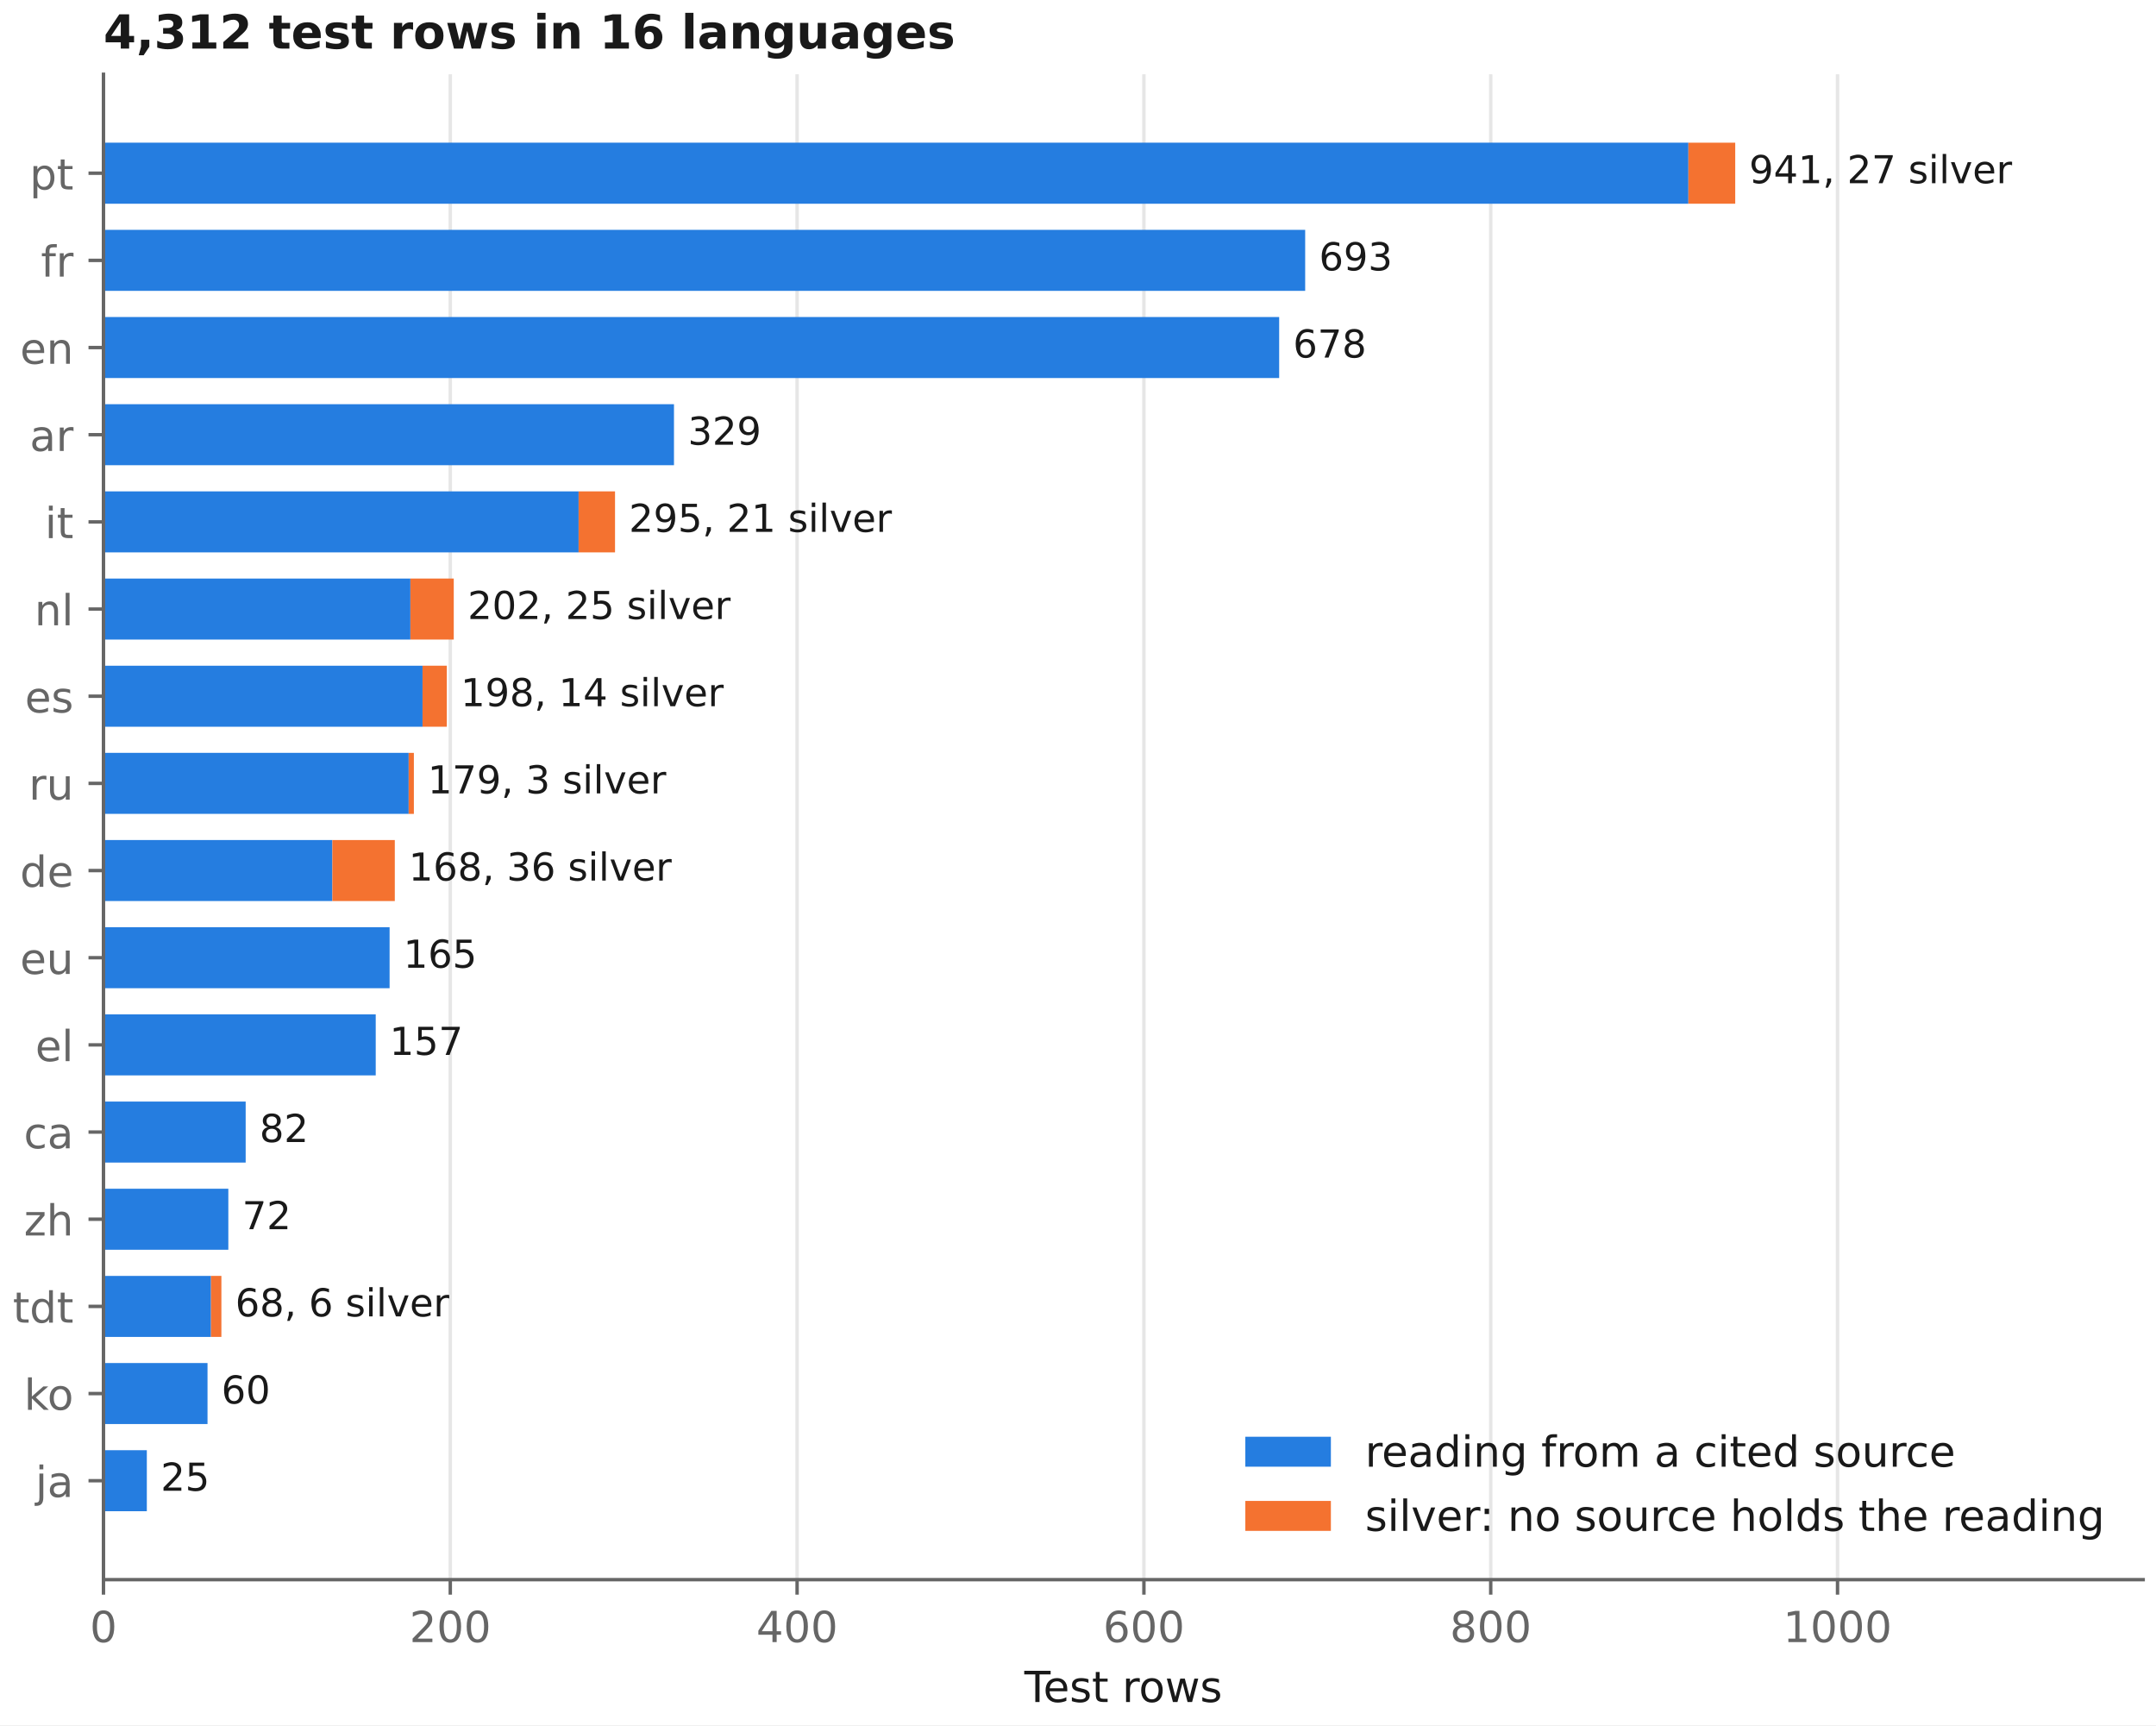
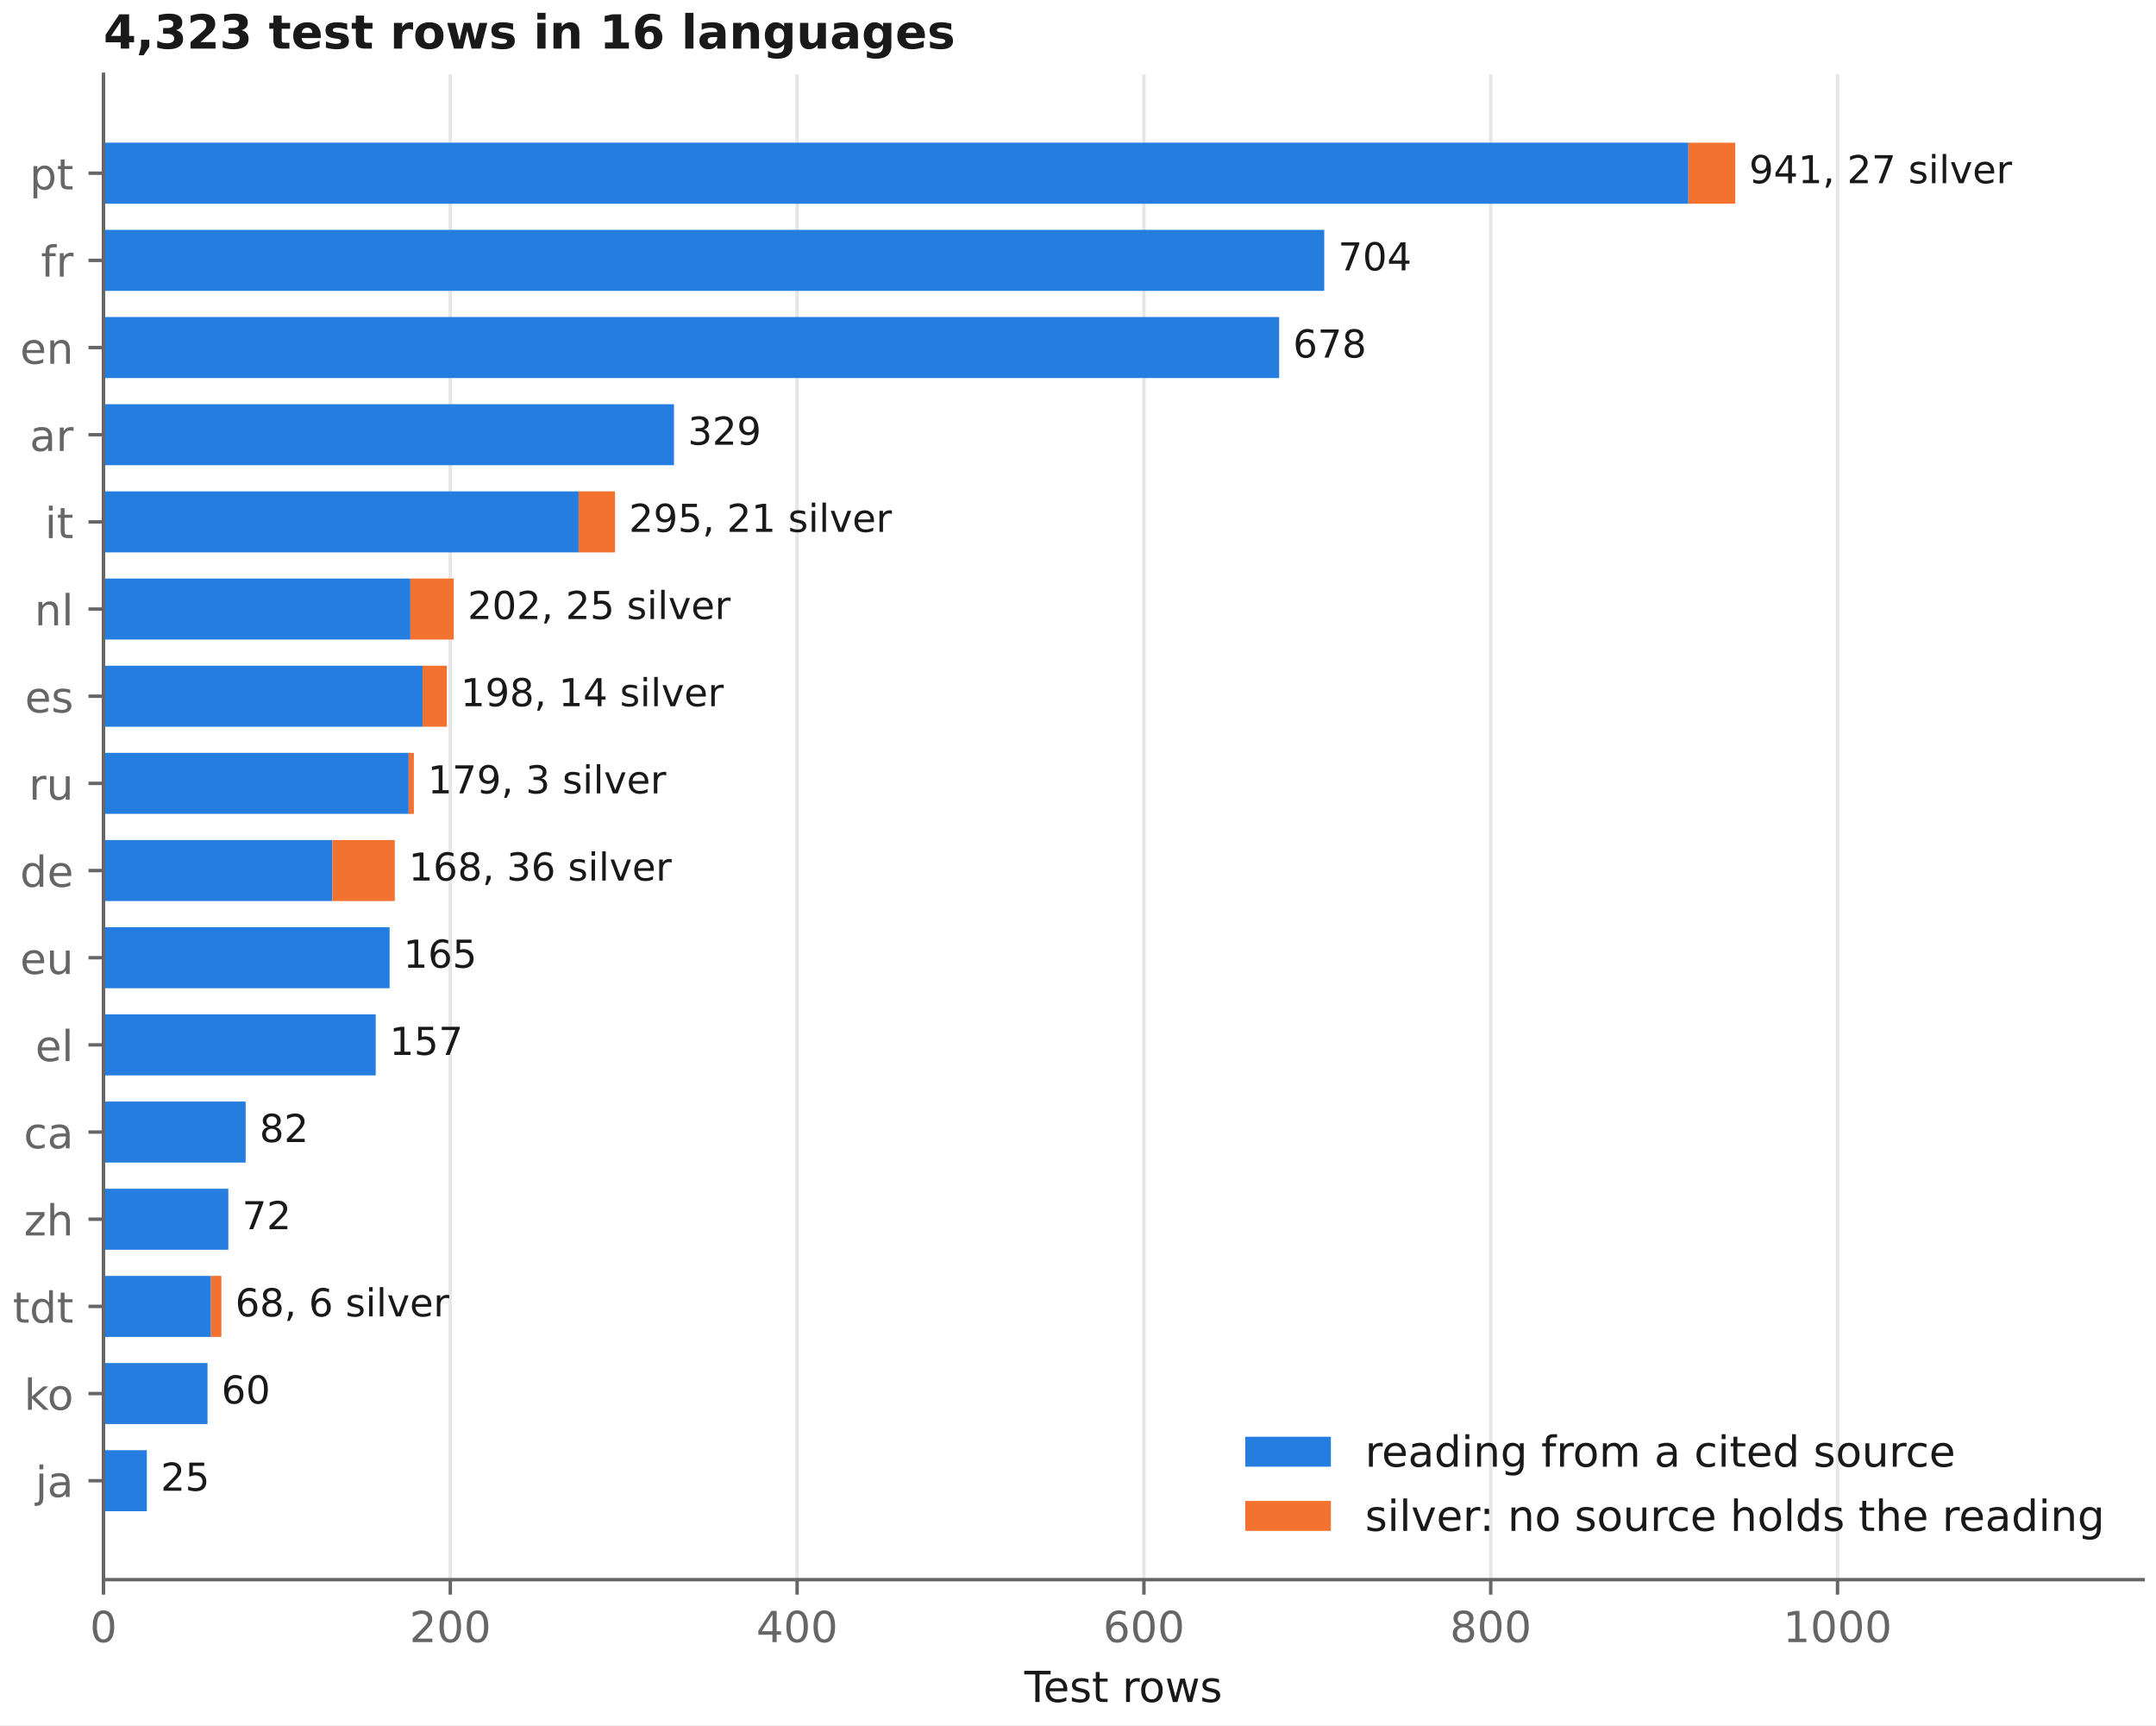
<svg xmlns="http://www.w3.org/2000/svg" xmlns:xlink="http://www.w3.org/1999/xlink" width="504pt" height="403.2pt" viewBox="0 0 504 403.2" version="1.1">
  <defs>
    <style type="text/css">*{stroke-linejoin: round; stroke-linecap: butt}</style>
  </defs>
  <g id="figure_1">
    <g id="patch_1">
      <path d="M 0 403.2  L 504 403.2  L 504 0  L 0 0  z " style="fill: #ffffff" />
    </g>
    <g id="axes_1">
      <g id="patch_2">
        <path d="M 24.189 369.2  L 501 369.2  L 501 17.359  L 24.189 17.359  z " style="fill: #ffffff" />
      </g>
      <g id="matplotlib.axis_1">
        <g id="xtick_1">
          <g id="line2d_1">
            <path d="M 24.189 369.2  L 24.189 17.359  " clip-path="url(#paf723ce318)" style="fill: none; stroke: #e6e6e6; stroke-width: 0.8; stroke-linecap: square" />
          </g>
          <g id="line2d_2">
            <defs>
              <path id="m0db574f044" d="M 0 0  L 0 3.5  " style="stroke: #666666; stroke-width: 0.8" />
            </defs>
            <g>
              <use xlink:href="#m0db574f044" x="24.189" y="369.2" style="fill: #666666; stroke: #666666; stroke-width: 0.8" />
            </g>
          </g>
          <g id="text_1">
            <text style="font-size: 10px; font-family: 'DejaVu Sans', 'Bitstream Vera Sans', 'Computer Modern Sans Serif', 'Lucida Grande', 'Verdana', 'Geneva', 'Lucid', 'Arial', 'Helvetica', 'Avant Garde', sans-serif; text-anchor: middle; fill: #666666" x="24.189" y="383.797" transform="rotate(-0 24.1893 383.7974)">0</text>
          </g>
        </g>
        <g id="xtick_2">
          <g id="line2d_3">
            <path d="M 105.262 369.2  L 105.262 17.359  " clip-path="url(#paf723ce318)" style="fill: none; stroke: #e6e6e6; stroke-width: 0.8; stroke-linecap: square" />
          </g>
          <g id="line2d_4">
            <g>
              <use xlink:href="#m0db574f044" x="105.262" y="369.2" style="fill: #666666; stroke: #666666; stroke-width: 0.8" />
            </g>
          </g>
          <g id="text_2">
            <text style="font-size: 10px; font-family: 'DejaVu Sans', 'Bitstream Vera Sans', 'Computer Modern Sans Serif', 'Lucida Grande', 'Verdana', 'Geneva', 'Lucid', 'Arial', 'Helvetica', 'Avant Garde', sans-serif; text-anchor: middle; fill: #666666" x="105.262" y="383.797" transform="rotate(-0 105.2623 383.7974)">200</text>
          </g>
        </g>
        <g id="xtick_3">
          <g id="line2d_5">
            <path d="M 186.335 369.2  L 186.335 17.359  " clip-path="url(#paf723ce318)" style="fill: none; stroke: #e6e6e6; stroke-width: 0.8; stroke-linecap: square" />
          </g>
          <g id="line2d_6">
            <g>
              <use xlink:href="#m0db574f044" x="186.335" y="369.2" style="fill: #666666; stroke: #666666; stroke-width: 0.8" />
            </g>
          </g>
          <g id="text_3">
            <text style="font-size: 10px; font-family: 'DejaVu Sans', 'Bitstream Vera Sans', 'Computer Modern Sans Serif', 'Lucida Grande', 'Verdana', 'Geneva', 'Lucid', 'Arial', 'Helvetica', 'Avant Garde', sans-serif; text-anchor: middle; fill: #666666" x="186.335" y="383.797" transform="rotate(-0 186.3353 383.7974)">400</text>
          </g>
        </g>
        <g id="xtick_4">
          <g id="line2d_7">
            <path d="M 267.408 369.2  L 267.408 17.359  " clip-path="url(#paf723ce318)" style="fill: none; stroke: #e6e6e6; stroke-width: 0.8; stroke-linecap: square" />
          </g>
          <g id="line2d_8">
            <g>
              <use xlink:href="#m0db574f044" x="267.408" y="369.2" style="fill: #666666; stroke: #666666; stroke-width: 0.8" />
            </g>
          </g>
          <g id="text_4">
            <text style="font-size: 10px; font-family: 'DejaVu Sans', 'Bitstream Vera Sans', 'Computer Modern Sans Serif', 'Lucida Grande', 'Verdana', 'Geneva', 'Lucid', 'Arial', 'Helvetica', 'Avant Garde', sans-serif; text-anchor: middle; fill: #666666" x="267.408" y="383.797" transform="rotate(-0 267.4082 383.7974)">600</text>
          </g>
        </g>
        <g id="xtick_5">
          <g id="line2d_9">
            <path d="M 348.481 369.2  L 348.481 17.359  " clip-path="url(#paf723ce318)" style="fill: none; stroke: #e6e6e6; stroke-width: 0.8; stroke-linecap: square" />
          </g>
          <g id="line2d_10">
            <g>
              <use xlink:href="#m0db574f044" x="348.481" y="369.2" style="fill: #666666; stroke: #666666; stroke-width: 0.8" />
            </g>
          </g>
          <g id="text_5">
            <text style="font-size: 10px; font-family: 'DejaVu Sans', 'Bitstream Vera Sans', 'Computer Modern Sans Serif', 'Lucida Grande', 'Verdana', 'Geneva', 'Lucid', 'Arial', 'Helvetica', 'Avant Garde', sans-serif; text-anchor: middle; fill: #666666" x="348.481" y="383.797" transform="rotate(-0 348.4812 383.7974)">800</text>
          </g>
        </g>
        <g id="xtick_6">
          <g id="line2d_11">
            <path d="M 429.554 369.2  L 429.554 17.359  " clip-path="url(#paf723ce318)" style="fill: none; stroke: #e6e6e6; stroke-width: 0.8; stroke-linecap: square" />
          </g>
          <g id="line2d_12">
            <g>
              <use xlink:href="#m0db574f044" x="429.554" y="369.2" style="fill: #666666; stroke: #666666; stroke-width: 0.8" />
            </g>
          </g>
          <g id="text_6">
            <text style="font-size: 10px; font-family: 'DejaVu Sans', 'Bitstream Vera Sans', 'Computer Modern Sans Serif', 'Lucida Grande', 'Verdana', 'Geneva', 'Lucid', 'Arial', 'Helvetica', 'Avant Garde', sans-serif; text-anchor: middle; fill: #666666" x="429.554" y="383.797" transform="rotate(-0 429.5542 383.7974)">1000</text>
          </g>
        </g>
        <g id="text_7">
          <text style="font-size: 10px; font-family: 'DejaVu Sans', 'Bitstream Vera Sans', 'Computer Modern Sans Serif', 'Lucida Grande', 'Verdana', 'Geneva', 'Lucid', 'Arial', 'Helvetica', 'Avant Garde', sans-serif; text-anchor: middle; fill: #191919" x="262.595" y="397.797" transform="rotate(-0 262.5945 397.7974)">Test rows</text>
        </g>
      </g>
      <g id="matplotlib.axis_2">
        <g id="ytick_1">
          <g id="line2d_13">
            <defs>
              <path id="m9a97e96fcf" d="M 0 0  L -3.5 0  " style="stroke: #666666; stroke-width: 0.8" />
            </defs>
            <g>
              <use xlink:href="#m9a97e96fcf" x="24.189" y="346.076" style="fill: #666666; stroke: #666666; stroke-width: 0.8" />
            </g>
          </g>
          <g id="text_8">
            <text style="font-size: 10px; font-family: 'DejaVu Sans', 'Bitstream Vera Sans', 'Computer Modern Sans Serif', 'Lucida Grande', 'Verdana', 'Geneva', 'Lucid', 'Arial', 'Helvetica', 'Avant Garde', sans-serif; text-anchor: end; fill: #666666" x="17.189" y="349.876" transform="rotate(-0 17.1893 349.8757)">ja</text>
          </g>
        </g>
        <g id="ytick_2">
          <g id="line2d_14">
            <g>
              <use xlink:href="#m9a97e96fcf" x="24.189" y="325.703" style="fill: #666666; stroke: #666666; stroke-width: 0.8" />
            </g>
          </g>
          <g id="text_9">
            <text style="font-size: 10px; font-family: 'DejaVu Sans', 'Bitstream Vera Sans', 'Computer Modern Sans Serif', 'Lucida Grande', 'Verdana', 'Geneva', 'Lucid', 'Arial', 'Helvetica', 'Avant Garde', sans-serif; text-anchor: end; fill: #666666" x="17.189" y="329.503" transform="rotate(-0 17.1893 329.5027)">ko</text>
          </g>
        </g>
        <g id="ytick_3">
          <g id="line2d_15">
            <g>
              <use xlink:href="#m9a97e96fcf" x="24.189" y="305.33" style="fill: #666666; stroke: #666666; stroke-width: 0.8" />
            </g>
          </g>
          <g id="text_10">
            <text style="font-size: 10px; font-family: 'DejaVu Sans', 'Bitstream Vera Sans', 'Computer Modern Sans Serif', 'Lucida Grande', 'Verdana', 'Geneva', 'Lucid', 'Arial', 'Helvetica', 'Avant Garde', sans-serif; text-anchor: end; fill: #666666" x="17.189" y="309.13" transform="rotate(-0 17.1893 309.1297)">tdt</text>
          </g>
        </g>
        <g id="ytick_4">
          <g id="line2d_16">
            <g>
              <use xlink:href="#m9a97e96fcf" x="24.189" y="284.958" style="fill: #666666; stroke: #666666; stroke-width: 0.8" />
            </g>
          </g>
          <g id="text_11">
            <text style="font-size: 10px; font-family: 'DejaVu Sans', 'Bitstream Vera Sans', 'Computer Modern Sans Serif', 'Lucida Grande', 'Verdana', 'Geneva', 'Lucid', 'Arial', 'Helvetica', 'Avant Garde', sans-serif; text-anchor: end; fill: #666666" x="17.189" y="288.757" transform="rotate(-0 17.1893 288.7567)">zh</text>
          </g>
        </g>
        <g id="ytick_5">
          <g id="line2d_17">
            <g>
              <use xlink:href="#m9a97e96fcf" x="24.189" y="264.585" style="fill: #666666; stroke: #666666; stroke-width: 0.8" />
            </g>
          </g>
          <g id="text_12">
            <text style="font-size: 10px; font-family: 'DejaVu Sans', 'Bitstream Vera Sans', 'Computer Modern Sans Serif', 'Lucida Grande', 'Verdana', 'Geneva', 'Lucid', 'Arial', 'Helvetica', 'Avant Garde', sans-serif; text-anchor: end; fill: #666666" x="17.189" y="268.383" transform="rotate(-0 17.1893 268.3834)">ca</text>
          </g>
        </g>
        <g id="ytick_6">
          <g id="line2d_18">
            <g>
              <use xlink:href="#m9a97e96fcf" x="24.189" y="244.212" style="fill: #666666; stroke: #666666; stroke-width: 0.8" />
            </g>
          </g>
          <g id="text_13">
            <text style="font-size: 10px; font-family: 'DejaVu Sans', 'Bitstream Vera Sans', 'Computer Modern Sans Serif', 'Lucida Grande', 'Verdana', 'Geneva', 'Lucid', 'Arial', 'Helvetica', 'Avant Garde', sans-serif; text-anchor: end; fill: #666666" x="17.189" y="248.011" transform="rotate(-0 17.1893 248.0108)">el</text>
          </g>
        </g>
        <g id="ytick_7">
          <g id="line2d_19">
            <g>
              <use xlink:href="#m9a97e96fcf" x="24.189" y="223.839" style="fill: #666666; stroke: #666666; stroke-width: 0.8" />
            </g>
          </g>
          <g id="text_14">
            <text style="font-size: 10px; font-family: 'DejaVu Sans', 'Bitstream Vera Sans', 'Computer Modern Sans Serif', 'Lucida Grande', 'Verdana', 'Geneva', 'Lucid', 'Arial', 'Helvetica', 'Avant Garde', sans-serif; text-anchor: end; fill: #666666" x="17.189" y="227.637" transform="rotate(-0 17.1893 227.6374)">eu</text>
          </g>
        </g>
        <g id="ytick_8">
          <g id="line2d_20">
            <g>
              <use xlink:href="#m9a97e96fcf" x="24.189" y="203.466" style="fill: #666666; stroke: #666666; stroke-width: 0.8" />
            </g>
          </g>
          <g id="text_15">
            <text style="font-size: 10px; font-family: 'DejaVu Sans', 'Bitstream Vera Sans', 'Computer Modern Sans Serif', 'Lucida Grande', 'Verdana', 'Geneva', 'Lucid', 'Arial', 'Helvetica', 'Avant Garde', sans-serif; text-anchor: end; fill: #666666" x="17.189" y="207.265" transform="rotate(-0 17.1893 207.2648)">de</text>
          </g>
        </g>
        <g id="ytick_9">
          <g id="line2d_21">
            <g>
              <use xlink:href="#m9a97e96fcf" x="24.189" y="183.093" style="fill: #666666; stroke: #666666; stroke-width: 0.8" />
            </g>
          </g>
          <g id="text_16">
            <text style="font-size: 10px; font-family: 'DejaVu Sans', 'Bitstream Vera Sans', 'Computer Modern Sans Serif', 'Lucida Grande', 'Verdana', 'Geneva', 'Lucid', 'Arial', 'Helvetica', 'Avant Garde', sans-serif; text-anchor: end; fill: #666666" x="17.189" y="186.891" transform="rotate(-0 17.1893 186.8915)">ru</text>
          </g>
        </g>
        <g id="ytick_10">
          <g id="line2d_22">
            <g>
              <use xlink:href="#m9a97e96fcf" x="24.189" y="162.72" style="fill: #666666; stroke: #666666; stroke-width: 0.8" />
            </g>
          </g>
          <g id="text_17">
            <text style="font-size: 10px; font-family: 'DejaVu Sans', 'Bitstream Vera Sans', 'Computer Modern Sans Serif', 'Lucida Grande', 'Verdana', 'Geneva', 'Lucid', 'Arial', 'Helvetica', 'Avant Garde', sans-serif; text-anchor: end; fill: #666666" x="17.189" y="166.519" transform="rotate(-0 17.1893 166.5185)">es</text>
          </g>
        </g>
        <g id="ytick_11">
          <g id="line2d_23">
            <g>
              <use xlink:href="#m9a97e96fcf" x="24.189" y="142.347" style="fill: #666666; stroke: #666666; stroke-width: 0.8" />
            </g>
          </g>
          <g id="text_18">
            <text style="font-size: 10px; font-family: 'DejaVu Sans', 'Bitstream Vera Sans', 'Computer Modern Sans Serif', 'Lucida Grande', 'Verdana', 'Geneva', 'Lucid', 'Arial', 'Helvetica', 'Avant Garde', sans-serif; text-anchor: end; fill: #666666" x="17.189" y="146.146" transform="rotate(-0 17.1893 146.1459)">nl</text>
          </g>
        </g>
        <g id="ytick_12">
          <g id="line2d_24">
            <g>
              <use xlink:href="#m9a97e96fcf" x="24.189" y="121.974" style="fill: #666666; stroke: #666666; stroke-width: 0.8" />
            </g>
          </g>
          <g id="text_19">
            <text style="font-size: 10px; font-family: 'DejaVu Sans', 'Bitstream Vera Sans', 'Computer Modern Sans Serif', 'Lucida Grande', 'Verdana', 'Geneva', 'Lucid', 'Arial', 'Helvetica', 'Avant Garde', sans-serif; text-anchor: end; fill: #666666" x="17.189" y="125.773" transform="rotate(-0 17.1893 125.773)">it</text>
          </g>
        </g>
        <g id="ytick_13">
          <g id="line2d_25">
            <g>
              <use xlink:href="#m9a97e96fcf" x="24.189" y="101.601" style="fill: #666666; stroke: #666666; stroke-width: 0.8" />
            </g>
          </g>
          <g id="text_20">
            <text style="font-size: 10px; font-family: 'DejaVu Sans', 'Bitstream Vera Sans', 'Computer Modern Sans Serif', 'Lucida Grande', 'Verdana', 'Geneva', 'Lucid', 'Arial', 'Helvetica', 'Avant Garde', sans-serif; text-anchor: end; fill: #666666" x="17.189" y="105.4" transform="rotate(-0 17.1893 105.3996)">ar</text>
          </g>
        </g>
        <g id="ytick_14">
          <g id="line2d_26">
            <g>
              <use xlink:href="#m9a97e96fcf" x="24.189" y="81.228" style="fill: #666666; stroke: #666666; stroke-width: 0.8" />
            </g>
          </g>
          <g id="text_21">
            <text style="font-size: 10px; font-family: 'DejaVu Sans', 'Bitstream Vera Sans', 'Computer Modern Sans Serif', 'Lucida Grande', 'Verdana', 'Geneva', 'Lucid', 'Arial', 'Helvetica', 'Avant Garde', sans-serif; text-anchor: end; fill: #666666" x="17.189" y="85.027" transform="rotate(-0 17.1893 85.02662)">en</text>
          </g>
        </g>
        <g id="ytick_15">
          <g id="line2d_27">
            <g>
              <use xlink:href="#m9a97e96fcf" x="24.189" y="60.855" style="fill: #666666; stroke: #666666; stroke-width: 0.8" />
            </g>
          </g>
          <g id="text_22">
            <text style="font-size: 10px; font-family: 'DejaVu Sans', 'Bitstream Vera Sans', 'Computer Modern Sans Serif', 'Lucida Grande', 'Verdana', 'Geneva', 'Lucid', 'Arial', 'Helvetica', 'Avant Garde', sans-serif; text-anchor: end; fill: #666666" x="17.189" y="64.654" transform="rotate(-0 17.1893 64.65404)">fr</text>
          </g>
        </g>
        <g id="ytick_16">
          <g id="line2d_28">
            <g>
              <use xlink:href="#m9a97e96fcf" x="24.189" y="40.482" style="fill: #666666; stroke: #666666; stroke-width: 0.8" />
            </g>
          </g>
          <g id="text_23">
            <text style="font-size: 10px; font-family: 'DejaVu Sans', 'Bitstream Vera Sans', 'Computer Modern Sans Serif', 'Lucida Grande', 'Verdana', 'Geneva', 'Lucid', 'Arial', 'Helvetica', 'Avant Garde', sans-serif; text-anchor: end; fill: #666666" x="17.189" y="44.281" transform="rotate(-0 17.1893 44.28067)">pt</text>
          </g>
        </g>
      </g>
      <g id="patch_3">
        <path d="M 24.189 353.207  L 34.323 353.207  L 34.323 338.946  L 24.189 338.946  z " clip-path="url(#paf723ce318)" style="fill: #257de0" />
      </g>
      <g id="patch_4">
        <path d="M 24.189 332.834  L 48.511 332.834  L 48.511 318.573  L 24.189 318.573  z " clip-path="url(#paf723ce318)" style="fill: #257de0" />
      </g>
      <g id="patch_5">
        <path d="M 24.189 312.461  L 49.322 312.461  L 49.322 298.2  L 24.189 298.2  z " clip-path="url(#paf723ce318)" style="fill: #257de0" />
      </g>
      <g id="patch_6">
        <path d="M 24.189 292.088  L 53.376 292.088  L 53.376 277.827  L 24.189 277.827  z " clip-path="url(#paf723ce318)" style="fill: #257de0" />
      </g>
      <g id="patch_7">
        <path d="M 24.189 271.715  L 57.429 271.715  L 57.429 257.454  L 24.189 257.454  z " clip-path="url(#paf723ce318)" style="fill: #257de0" />
      </g>
      <g id="patch_8">
        <path d="M 24.189 251.342  L 87.832 251.342  L 87.832 237.081  L 24.189 237.081  z " clip-path="url(#paf723ce318)" style="fill: #257de0" />
      </g>
      <g id="patch_9">
        <path d="M 24.189 230.969  L 91.075 230.969  L 91.075 216.708  L 24.189 216.708  z " clip-path="url(#paf723ce318)" style="fill: #257de0" />
      </g>
      <g id="patch_10">
        <path d="M 24.189 210.596  L 77.697 210.596  L 77.697 196.335  L 24.189 196.335  z " clip-path="url(#paf723ce318)" style="fill: #257de0" />
      </g>
      <g id="patch_11">
        <path d="M 24.189 190.223  L 95.534 190.223  L 95.534 175.962  L 24.189 175.962  z " clip-path="url(#paf723ce318)" style="fill: #257de0" />
      </g>
      <g id="patch_12">
        <path d="M 24.189 169.85  L 98.776 169.85  L 98.776 155.589  L 24.189 155.589  z " clip-path="url(#paf723ce318)" style="fill: #257de0" />
      </g>
      <g id="patch_13">
        <path d="M 24.189 149.477  L 95.939 149.477  L 95.939 135.216  L 24.189 135.216  z " clip-path="url(#paf723ce318)" style="fill: #257de0" />
      </g>
      <g id="patch_14">
        <path d="M 24.189 129.104  L 135.259 129.104  L 135.259 114.843  L 24.189 114.843  z " clip-path="url(#paf723ce318)" style="fill: #257de0" />
      </g>
      <g id="patch_15">
        <path d="M 24.189 108.731  L 157.554 108.731  L 157.554 94.47  L 24.189 94.47  z " clip-path="url(#paf723ce318)" style="fill: #257de0" />
      </g>
      <g id="patch_16">
        <path d="M 24.189 88.358  L 299.027 88.358  L 299.027 74.097  L 24.189 74.097  z " clip-path="url(#paf723ce318)" style="fill: #257de0" />
      </g>
      <g id="patch_17">
-         <path d="M 24.189 67.985  L 305.107 67.985  L 305.107 53.724  L 24.189 53.724  z " clip-path="url(#paf723ce318)" style="fill: #257de0" />
+         <path d="M 24.189 67.985  L 309.566 67.985  L 309.566 53.724  L 24.189 53.724  z " clip-path="url(#paf723ce318)" style="fill: #257de0" />
      </g>
      <g id="patch_18">
        <path d="M 24.189 47.612  L 394.693 47.612  L 394.693 33.351  L 24.189 33.351  z " clip-path="url(#paf723ce318)" style="fill: #257de0" />
      </g>
      <g id="patch_19">
        <path d="M 34.323 353.207  L 34.323 353.207  L 34.323 338.946  L 34.323 338.946  z " clip-path="url(#paf723ce318)" style="fill: #f47230" />
      </g>
      <g id="patch_20">
        <path d="M 48.511 332.834  L 48.511 332.834  L 48.511 318.573  L 48.511 318.573  z " clip-path="url(#paf723ce318)" style="fill: #f47230" />
      </g>
      <g id="patch_21">
        <path d="M 49.322 312.461  L 51.754 312.461  L 51.754 298.2  L 49.322 298.2  z " clip-path="url(#paf723ce318)" style="fill: #f47230" />
      </g>
      <g id="patch_22">
        <path d="M 53.376 292.088  L 53.376 292.088  L 53.376 277.827  L 53.376 277.827  z " clip-path="url(#paf723ce318)" style="fill: #f47230" />
      </g>
      <g id="patch_23">
        <path d="M 57.429 271.715  L 57.429 271.715  L 57.429 257.454  L 57.429 257.454  z " clip-path="url(#paf723ce318)" style="fill: #f47230" />
      </g>
      <g id="patch_24">
        <path d="M 87.832 251.342  L 87.832 251.342  L 87.832 237.081  L 87.832 237.081  z " clip-path="url(#paf723ce318)" style="fill: #f47230" />
      </g>
      <g id="patch_25">
        <path d="M 91.075 230.969  L 91.075 230.969  L 91.075 216.708  L 91.075 216.708  z " clip-path="url(#paf723ce318)" style="fill: #f47230" />
      </g>
      <g id="patch_26">
        <path d="M 77.697 210.596  L 92.291 210.596  L 92.291 196.335  L 77.697 196.335  z " clip-path="url(#paf723ce318)" style="fill: #f47230" />
      </g>
      <g id="patch_27">
        <path d="M 95.534 190.223  L 96.75 190.223  L 96.75 175.962  L 95.534 175.962  z " clip-path="url(#paf723ce318)" style="fill: #f47230" />
      </g>
      <g id="patch_28">
        <path d="M 98.776 169.85  L 104.452 169.85  L 104.452 155.589  L 98.776 155.589  z " clip-path="url(#paf723ce318)" style="fill: #f47230" />
      </g>
      <g id="patch_29">
        <path d="M 95.939 149.477  L 106.073 149.477  L 106.073 135.216  L 95.939 135.216  z " clip-path="url(#paf723ce318)" style="fill: #f47230" />
      </g>
      <g id="patch_30">
        <path d="M 135.259 129.104  L 143.772 129.104  L 143.772 114.843  L 135.259 114.843  z " clip-path="url(#paf723ce318)" style="fill: #f47230" />
      </g>
      <g id="patch_31">
        <path d="M 157.554 108.731  L 157.554 108.731  L 157.554 94.47  L 157.554 94.47  z " clip-path="url(#paf723ce318)" style="fill: #f47230" />
      </g>
      <g id="patch_32">
        <path d="M 299.027 88.358  L 299.027 88.358  L 299.027 74.097  L 299.027 74.097  z " clip-path="url(#paf723ce318)" style="fill: #f47230" />
      </g>
      <g id="patch_33">
-         <path d="M 305.107 67.985  L 305.107 67.985  L 305.107 53.724  L 305.107 53.724  z " clip-path="url(#paf723ce318)" style="fill: #f47230" />
+         <path d="M 309.566 67.985  L 309.566 67.985  L 309.566 53.724  L 309.566 53.724  z " clip-path="url(#paf723ce318)" style="fill: #f47230" />
      </g>
      <g id="patch_34">
        <path d="M 394.693 47.612  L 405.638 47.612  L 405.638 33.351  L 394.693 33.351  z " clip-path="url(#paf723ce318)" style="fill: #f47230" />
      </g>
      <g id="patch_35">
        <path d="M 24.189 369.2  L 24.189 17.359  " style="fill: none; stroke: #666666; stroke-width: 0.8; stroke-linejoin: miter; stroke-linecap: square" />
      </g>
      <g id="patch_36">
        <path d="M 24.189 369.2  L 501 369.2  " style="fill: none; stroke: #666666; stroke-width: 0.8; stroke-linejoin: miter; stroke-linecap: square" />
      </g>
      <g id="text_24">
        <text style="font-size: 9px; font-family: 'DejaVu Sans', 'Bitstream Vera Sans', 'Computer Modern Sans Serif', 'Lucida Grande', 'Verdana', 'Geneva', 'Lucid', 'Arial', 'Helvetica', 'Avant Garde', sans-serif; text-anchor: start; fill: #191919" x="37.566" y="348.414" transform="rotate(-0 37.56634 348.4143)">25</text>
      </g>
      <g id="text_25">
        <text style="font-size: 9px; font-family: 'DejaVu Sans', 'Bitstream Vera Sans', 'Computer Modern Sans Serif', 'Lucida Grande', 'Verdana', 'Geneva', 'Lucid', 'Arial', 'Helvetica', 'Avant Garde', sans-serif; text-anchor: start; fill: #191919" x="51.754" y="328.041" transform="rotate(-0 51.75411 328.0414)">60</text>
      </g>
      <g id="text_26">
        <text style="font-size: 9px; font-family: 'DejaVu Sans', 'Bitstream Vera Sans', 'Computer Modern Sans Serif', 'Lucida Grande', 'Verdana', 'Geneva', 'Lucid', 'Arial', 'Helvetica', 'Avant Garde', sans-serif; text-anchor: start; fill: #191919" x="54.997" y="307.669" transform="rotate(-0 54.99703 307.6687)">68, 6 silver</text>
      </g>
      <g id="text_27">
        <text style="font-size: 9px; font-family: 'DejaVu Sans', 'Bitstream Vera Sans', 'Computer Modern Sans Serif', 'Lucida Grande', 'Verdana', 'Geneva', 'Lucid', 'Arial', 'Helvetica', 'Avant Garde', sans-serif; text-anchor: start; fill: #191919" x="56.618" y="287.295" transform="rotate(-0 56.61849 287.2954)">72</text>
      </g>
      <g id="text_28">
        <text style="font-size: 9px; font-family: 'DejaVu Sans', 'Bitstream Vera Sans', 'Computer Modern Sans Serif', 'Lucida Grande', 'Verdana', 'Geneva', 'Lucid', 'Arial', 'Helvetica', 'Avant Garde', sans-serif; text-anchor: start; fill: #191919" x="60.672" y="266.922" transform="rotate(-0 60.67214 266.9224)">82</text>
      </g>
      <g id="text_29">
        <text style="font-size: 9px; font-family: 'DejaVu Sans', 'Bitstream Vera Sans', 'Computer Modern Sans Serif', 'Lucida Grande', 'Verdana', 'Geneva', 'Lucid', 'Arial', 'Helvetica', 'Avant Garde', sans-serif; text-anchor: start; fill: #191919" x="91.075" y="246.549" transform="rotate(-0 91.07451 246.5495)">157</text>
      </g>
      <g id="text_30">
        <text style="font-size: 9px; font-family: 'DejaVu Sans', 'Bitstream Vera Sans', 'Computer Modern Sans Serif', 'Lucida Grande', 'Verdana', 'Geneva', 'Lucid', 'Arial', 'Helvetica', 'Avant Garde', sans-serif; text-anchor: start; fill: #191919" x="94.317" y="226.176" transform="rotate(-0 94.31743 226.1765)">165</text>
      </g>
      <g id="text_31">
        <text style="font-size: 9px; font-family: 'DejaVu Sans', 'Bitstream Vera Sans', 'Computer Modern Sans Serif', 'Lucida Grande', 'Verdana', 'Geneva', 'Lucid', 'Arial', 'Helvetica', 'Avant Garde', sans-serif; text-anchor: start; fill: #191919" x="95.534" y="205.804" transform="rotate(-0 95.53352 205.8039)">168, 36 silver</text>
      </g>
      <g id="text_32">
        <text style="font-size: 9px; font-family: 'DejaVu Sans', 'Bitstream Vera Sans', 'Computer Modern Sans Serif', 'Lucida Grande', 'Verdana', 'Geneva', 'Lucid', 'Arial', 'Helvetica', 'Avant Garde', sans-serif; text-anchor: start; fill: #191919" x="99.993" y="185.431" transform="rotate(-0 99.99254 185.4309)">179, 3 silver</text>
      </g>
      <g id="text_33">
        <text style="font-size: 9px; font-family: 'DejaVu Sans', 'Bitstream Vera Sans', 'Computer Modern Sans Serif', 'Lucida Grande', 'Verdana', 'Geneva', 'Lucid', 'Arial', 'Helvetica', 'Avant Garde', sans-serif; text-anchor: start; fill: #191919" x="107.694" y="165.058" transform="rotate(-0 107.6945 165.0579)">198, 14 silver</text>
      </g>
      <g id="text_34">
        <text style="font-size: 9px; font-family: 'DejaVu Sans', 'Bitstream Vera Sans', 'Computer Modern Sans Serif', 'Lucida Grande', 'Verdana', 'Geneva', 'Lucid', 'Arial', 'Helvetica', 'Avant Garde', sans-serif; text-anchor: start; fill: #191919" x="109.316" y="144.685" transform="rotate(-0 109.3159 144.685)">202, 25 silver</text>
      </g>
      <g id="text_35">
        <text style="font-size: 9px; font-family: 'DejaVu Sans', 'Bitstream Vera Sans', 'Computer Modern Sans Serif', 'Lucida Grande', 'Verdana', 'Geneva', 'Lucid', 'Arial', 'Helvetica', 'Avant Garde', sans-serif; text-anchor: start; fill: #191919" x="147.015" y="124.312" transform="rotate(-0 147.0149 124.312)">295, 21 silver</text>
      </g>
      <g id="text_36">
        <text style="font-size: 9px; font-family: 'DejaVu Sans', 'Bitstream Vera Sans', 'Computer Modern Sans Serif', 'Lucida Grande', 'Verdana', 'Geneva', 'Lucid', 'Arial', 'Helvetica', 'Avant Garde', sans-serif; text-anchor: start; fill: #191919" x="160.797" y="103.939" transform="rotate(-0 160.7973 103.9387)">329</text>
      </g>
      <g id="text_37">
        <text style="font-size: 9px; font-family: 'DejaVu Sans', 'Bitstream Vera Sans', 'Computer Modern Sans Serif', 'Lucida Grande', 'Verdana', 'Geneva', 'Lucid', 'Arial', 'Helvetica', 'Avant Garde', sans-serif; text-anchor: start; fill: #191919" x="302.27" y="83.566" transform="rotate(-0 302.2696 83.56568)">678</text>
      </g>
      <g id="text_38">
-         <text style="font-size: 9px; font-family: 'DejaVu Sans', 'Bitstream Vera Sans', 'Computer Modern Sans Serif', 'Lucida Grande', 'Verdana', 'Geneva', 'Lucid', 'Arial', 'Helvetica', 'Avant Garde', sans-serif; text-anchor: start; fill: #191919" x="308.35" y="63.193" transform="rotate(-0 308.3501 63.19271)">693</text>
+         <text style="font-size: 9px; font-family: 'DejaVu Sans', 'Bitstream Vera Sans', 'Computer Modern Sans Serif', 'Lucida Grande', 'Verdana', 'Geneva', 'Lucid', 'Arial', 'Helvetica', 'Avant Garde', sans-serif; text-anchor: start; fill: #191919" x="312.809" y="63.193" transform="rotate(-0 312.8091 63.19271)">704</text>
      </g>
      <g id="text_39">
        <text style="font-size: 9px; font-family: 'DejaVu Sans', 'Bitstream Vera Sans', 'Computer Modern Sans Serif', 'Lucida Grande', 'Verdana', 'Geneva', 'Lucid', 'Arial', 'Helvetica', 'Avant Garde', sans-serif; text-anchor: start; fill: #191919" x="408.881" y="42.82" transform="rotate(-0 408.8806 42.82009)">941, 27 silver</text>
      </g>
      <g id="text_40">
-         <text style="font-weight: 700; font-size: 11px; font-family: 'DejaVu Sans', 'Bitstream Vera Sans', 'Computer Modern Sans Serif', 'Lucida Grande', 'Verdana', 'Geneva', 'Lucid', 'Arial', 'Helvetica', 'Avant Garde', sans-serif; text-anchor: start; fill: #191919" x="24.189" y="11.359" transform="rotate(-0 24.1893 11.35852)">4,312 test rows in 16 languages</text>
+         <text style="font-weight: 700; font-size: 11px; font-family: 'DejaVu Sans', 'Bitstream Vera Sans', 'Computer Modern Sans Serif', 'Lucida Grande', 'Verdana', 'Geneva', 'Lucid', 'Arial', 'Helvetica', 'Avant Garde', sans-serif; text-anchor: start; fill: #191919" x="24.189" y="11.359" transform="rotate(-0 24.1893 11.35852)">4,323 test rows in 16 languages</text>
      </g>
      <g id="legend_1">
        <g id="patch_37">
          <path d="M 291.115 342.797  L 311.115 342.797  L 311.115 335.797  L 291.115 335.797  z " style="fill: #257de0" />
        </g>
        <g id="text_41">
          <text style="font-size: 10px; font-family: 'DejaVu Sans', 'Bitstream Vera Sans', 'Computer Modern Sans Serif', 'Lucida Grande', 'Verdana', 'Geneva', 'Lucid', 'Arial', 'Helvetica', 'Avant Garde', sans-serif; text-anchor: start; fill: #191919" x="319.115" y="342.797" transform="rotate(-0 319.1154 342.7966)">reading from a cited source</text>
        </g>
        <g id="patch_38">
          <path d="M 291.115 357.797  L 311.115 357.797  L 311.115 350.797  L 291.115 350.797  z " style="fill: #f47230" />
        </g>
        <g id="text_42">
          <text style="font-size: 10px; font-family: 'DejaVu Sans', 'Bitstream Vera Sans', 'Computer Modern Sans Serif', 'Lucida Grande', 'Verdana', 'Geneva', 'Lucid', 'Arial', 'Helvetica', 'Avant Garde', sans-serif; text-anchor: start; fill: #191919" x="319.115" y="357.797" transform="rotate(-0 319.1154 357.7974)">silver: no source holds the reading</text>
        </g>
      </g>
    </g>
  </g>
  <defs>
    <clipPath id="paf723ce318">
      <rect x="24.189" y="17.359" width="476.81" height="351.841" />
    </clipPath>
  </defs>
</svg>
